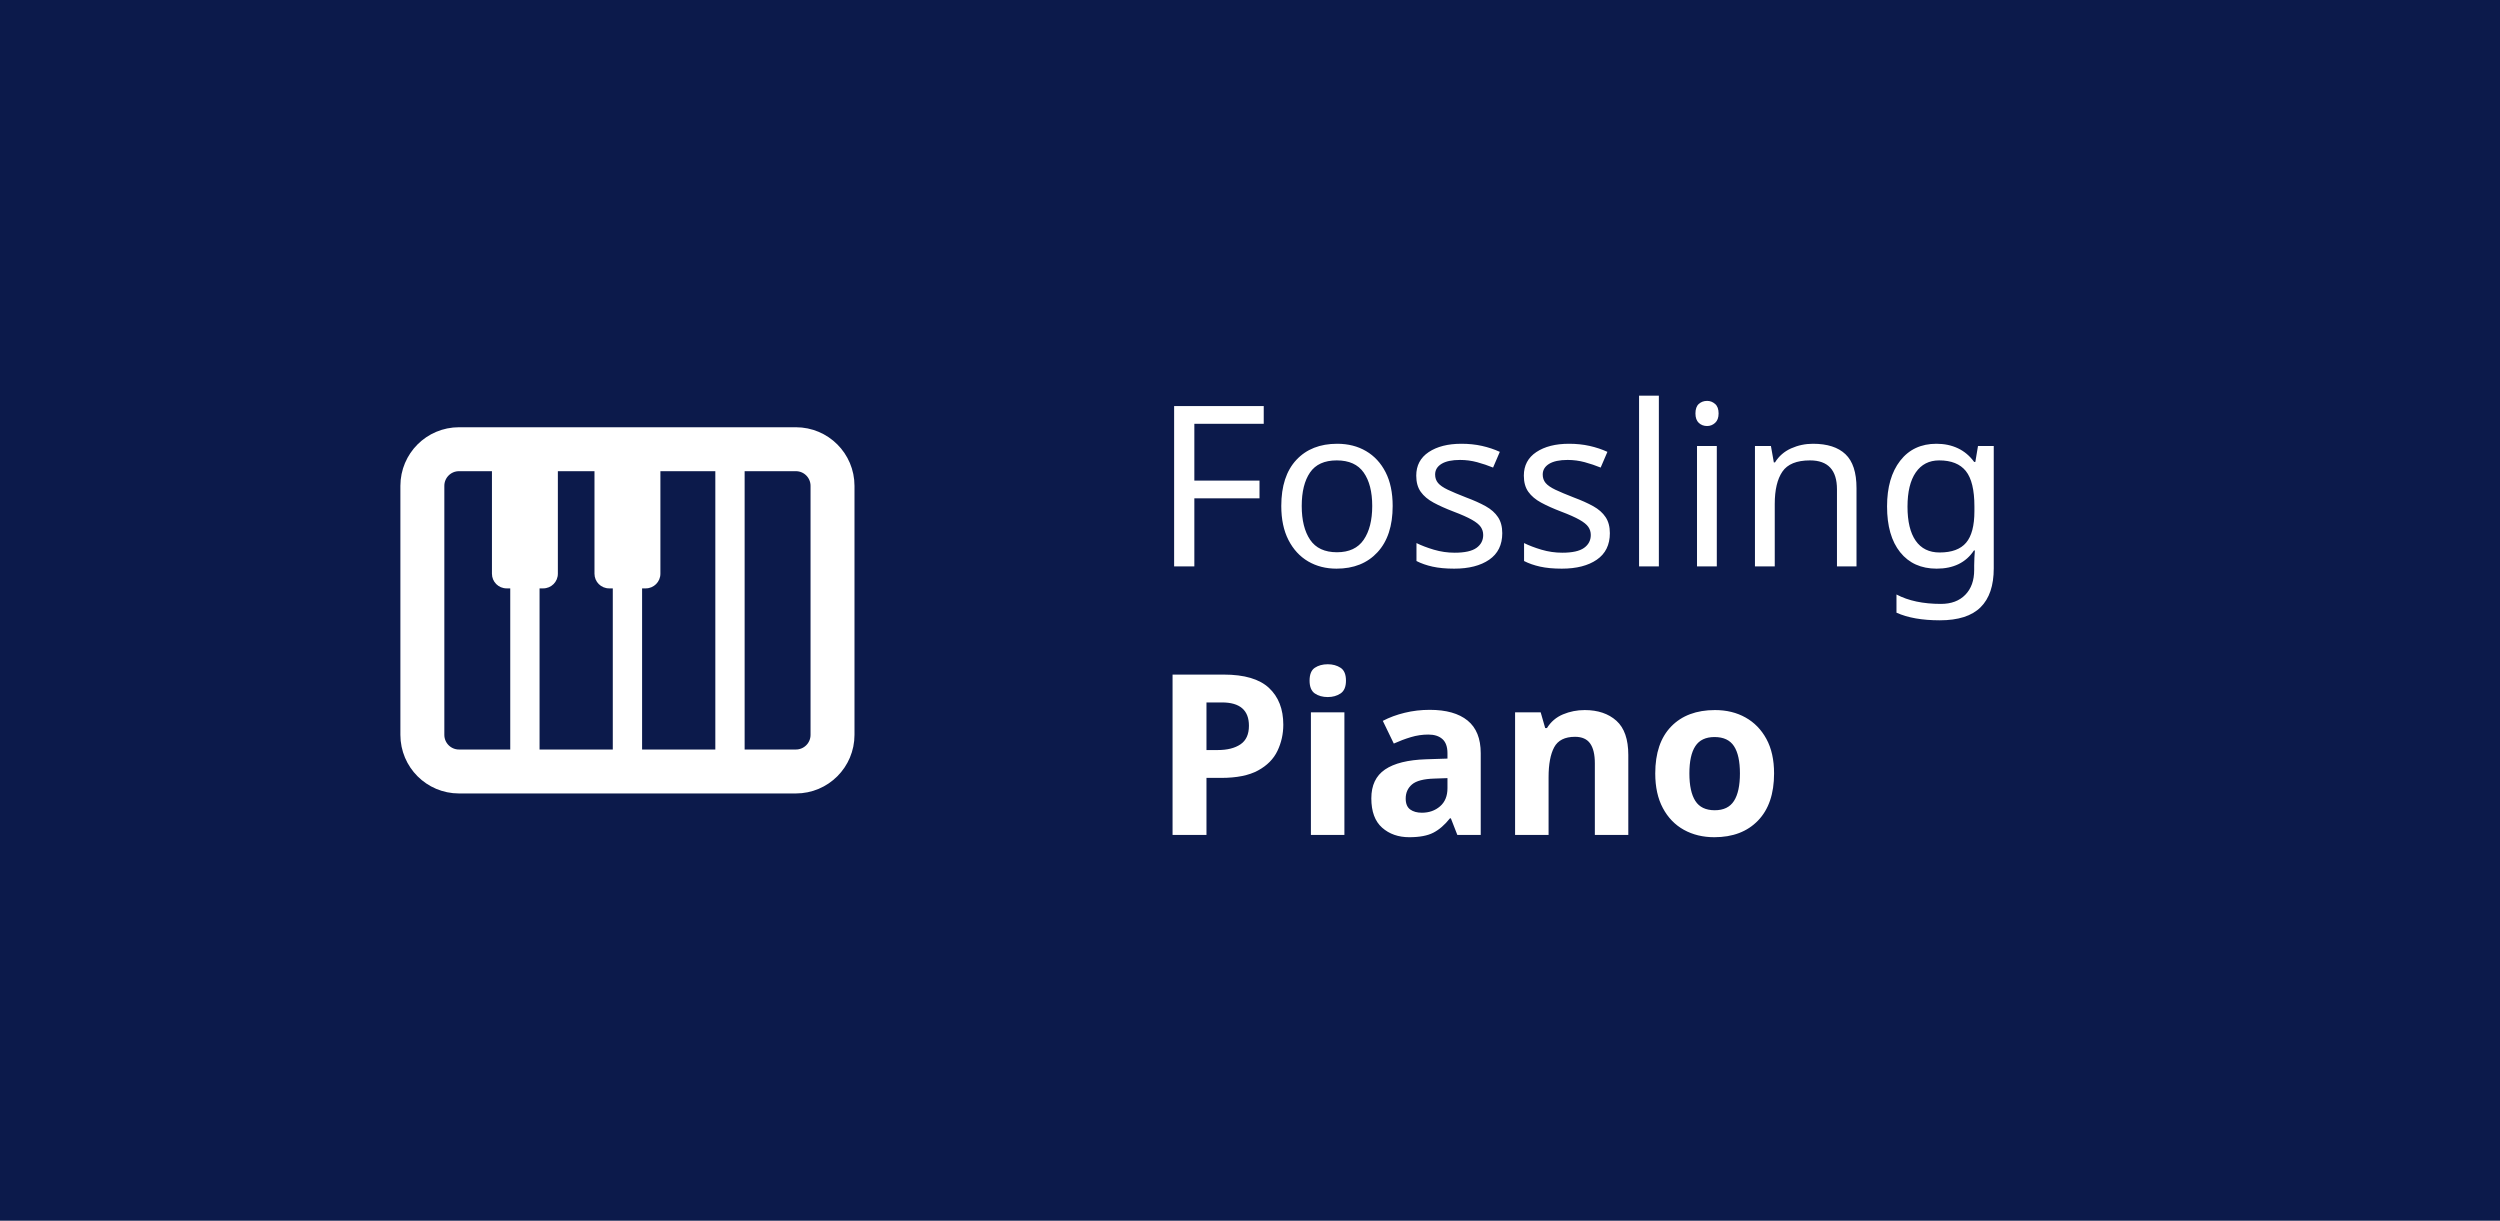
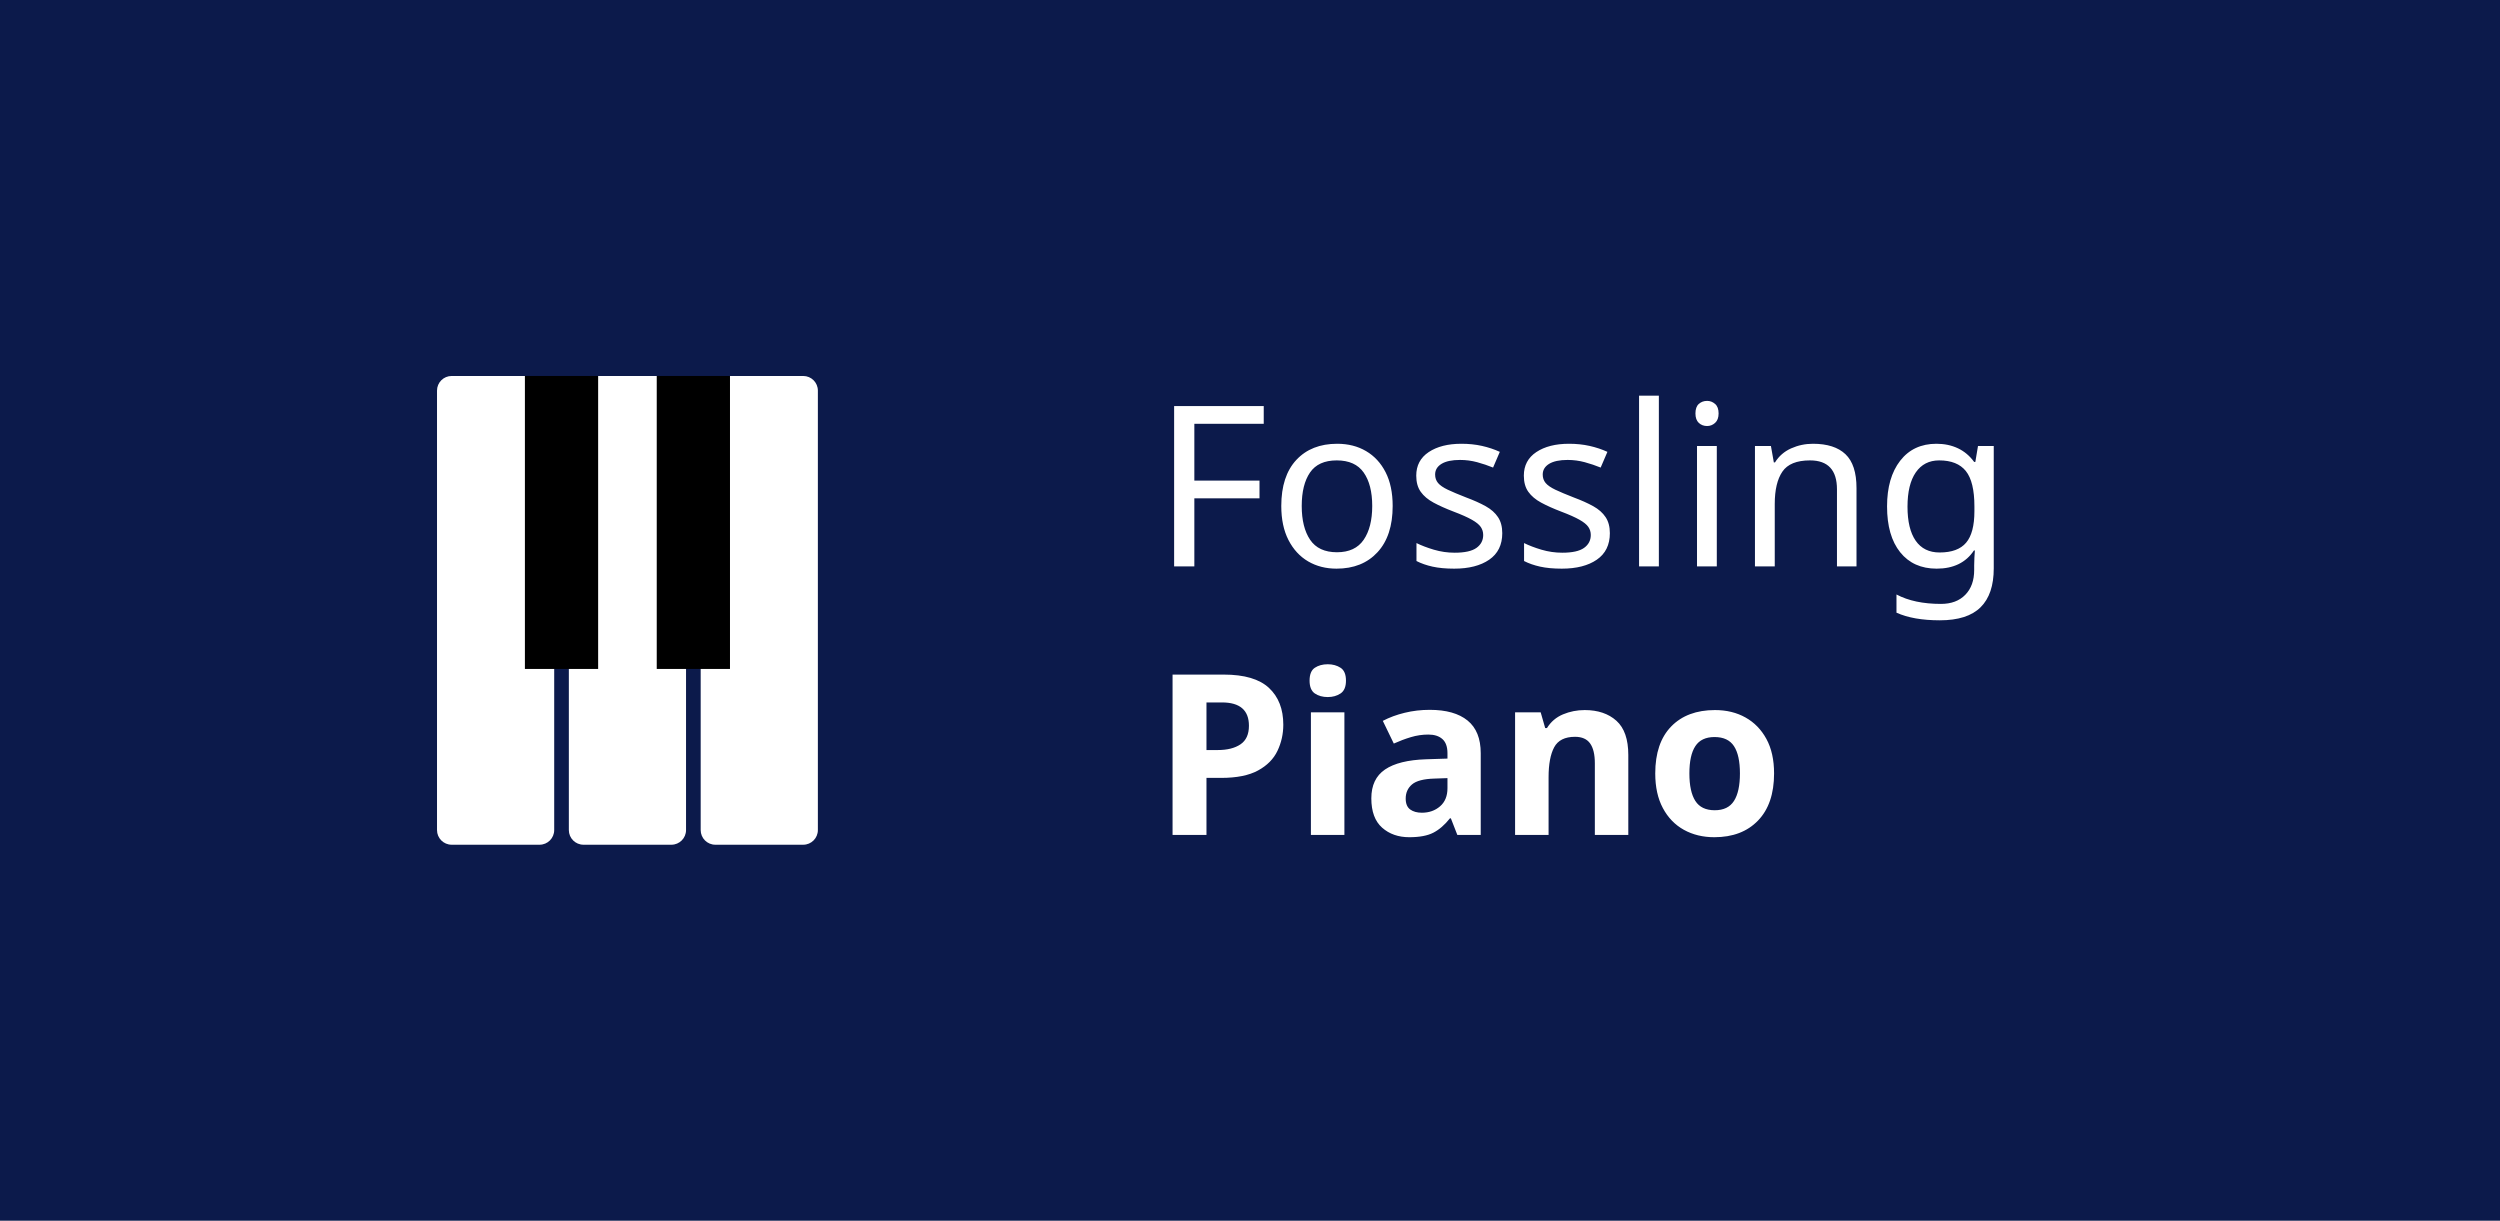
<svg xmlns="http://www.w3.org/2000/svg" width="1024" height="500" viewBox="0 0 1024 500" version="1.1" id="svg1">
  <rect id="background" width="1024" height="500" x="0" y="0" fill="#0c1a4b" />
  <g id="glyph" transform="translate(113,106) scale(6)">
-     <rect id="keyboard-frame" x="10" y="13" width="28" height="22" rx="2.5" fill="none" stroke="#ffffff" stroke-width="3" stroke-linecap="round" stroke-miterlimit="2" />
-     <path id="key-dividers" d="M 17,14 V 34 M 24,14 V 34 M 31,14 V 34" fill="none" stroke="#ffffff" stroke-width="2" />
-     <path id="black-keys" d="M 14.75,14 h 4.5 v 7.5 a 1,1 0 0 1 -1,1 h -2.5 a 1,1 0 0 1 -1,-1 z M 21.75,14 h 4.5 v 7.5 a 1,1 0 0 1 -1,1 h -2.5 a 1,1 0 0 1 -1,-1 z" fill="#ffffff" stroke="none" />
+     <rect id="c-key" x="11" y="8" width="8" height="32" ry="1" fill="#ffffff" />
+     <rect id="d-key" x="20" y="8" width="8" height="32" ry="1" fill="#ffffff" />
+     <rect id="e-key" x="29" y="8" width="8" height="32" ry="1" fill="#ffffff" />
+     <rect id="c-sharp-key" x="17" y="8" width="5" height="20" fill="#000000" />
+     <rect id="d-sharp-key" x="26" y="8" width="5" height="20" fill="#000000" />
  </g>
  <text id="wordmark-collection" x="472" y="232" font-family="Karla" font-weight="500" font-size="92" fill="#ffffff">Fossling</text>
  <text id="wordmark-function" x="472" y="342" font-family="Karla" font-weight="800" font-size="92" fill="#ffffff">Piano</text>
</svg>
